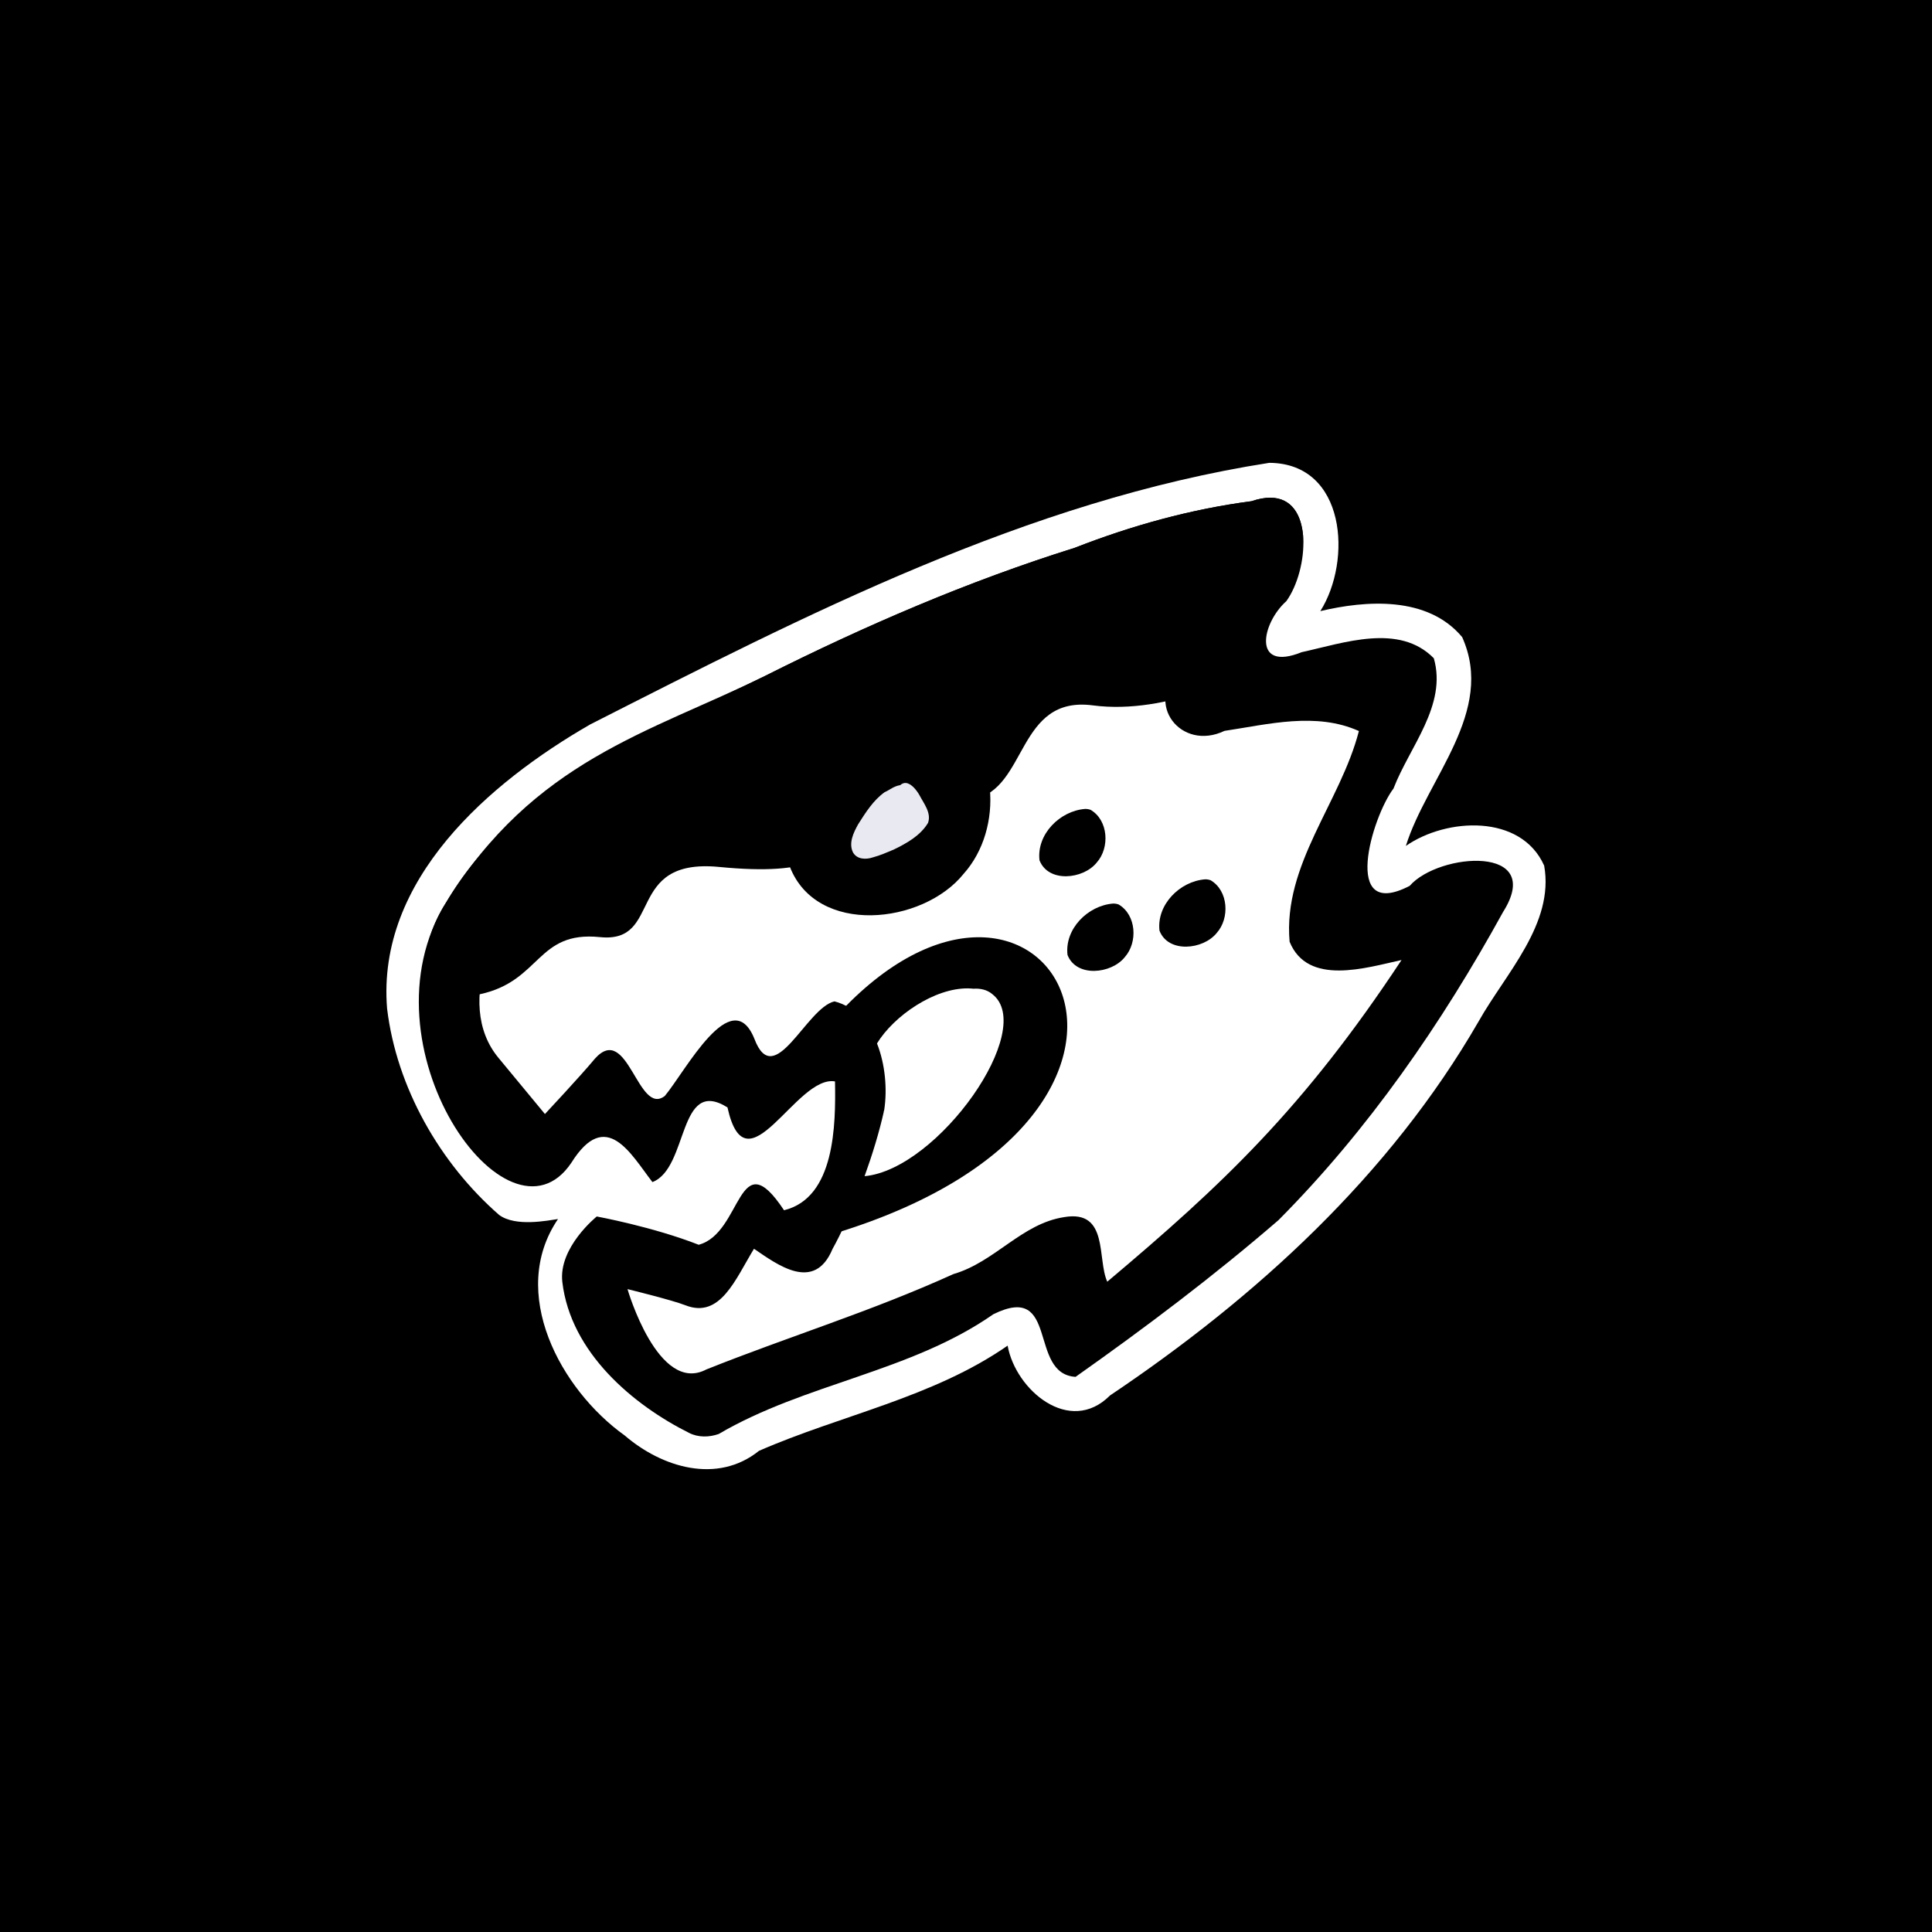
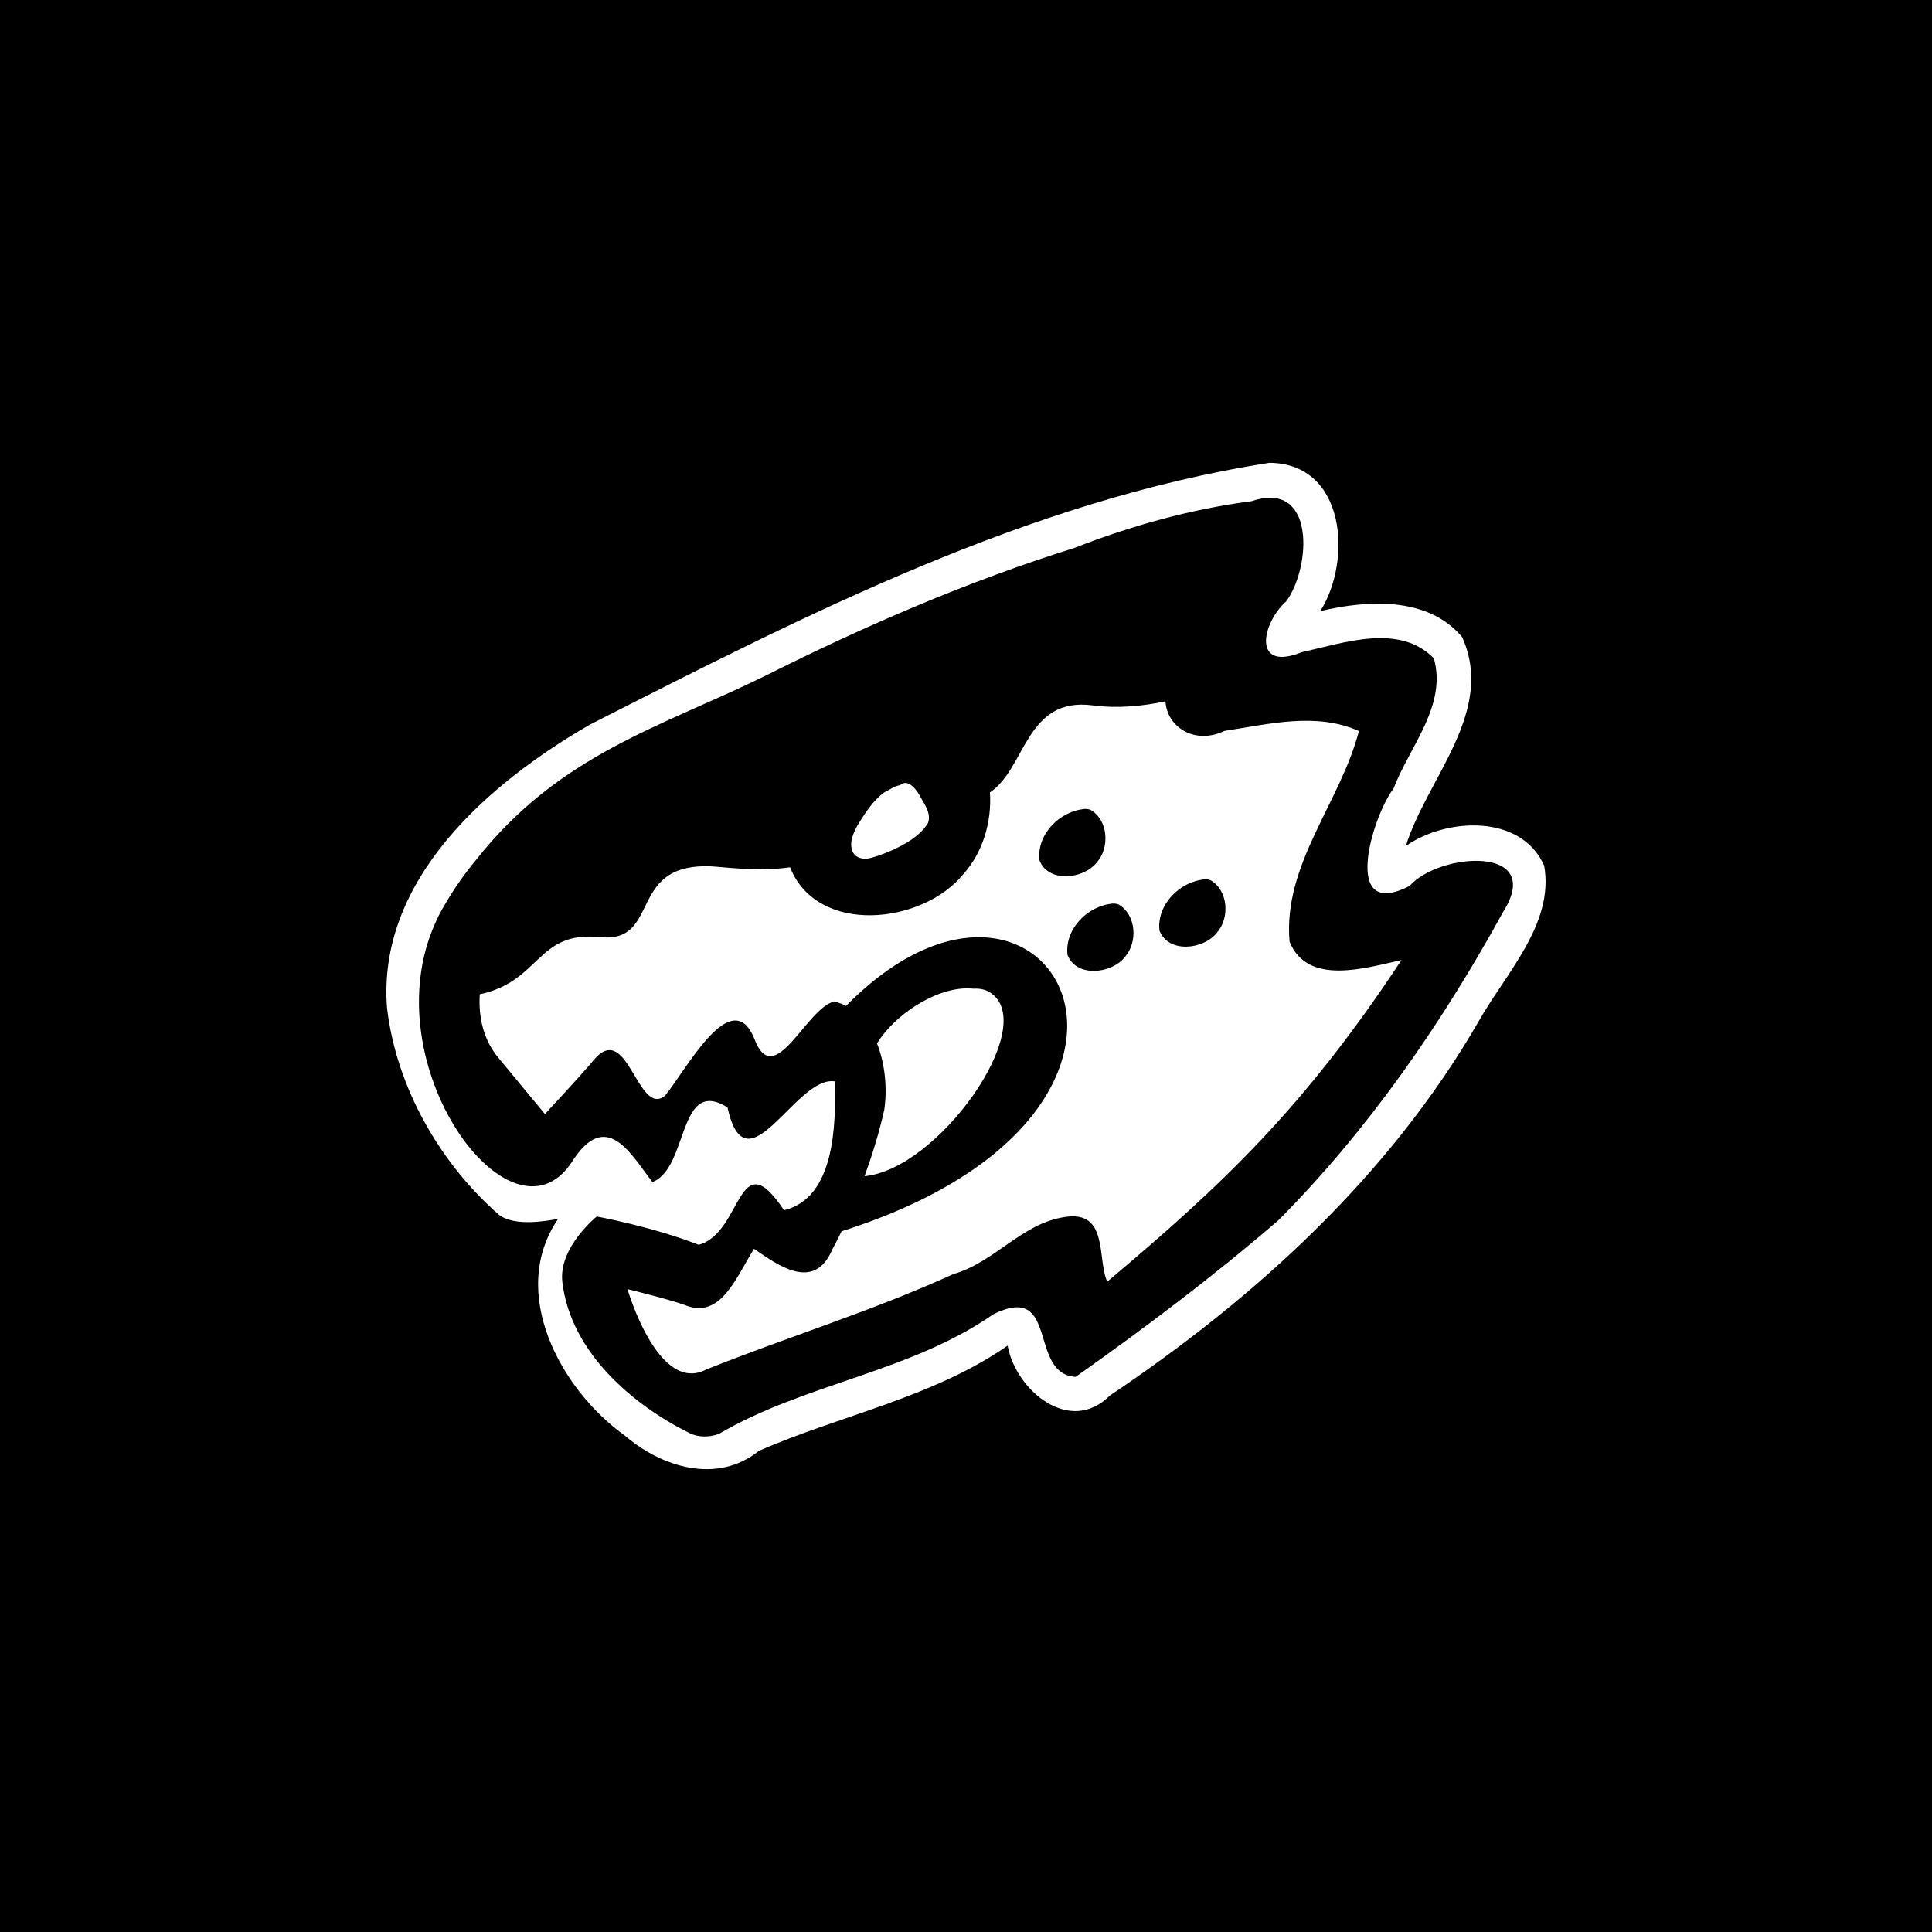
<svg xmlns="http://www.w3.org/2000/svg" width="1024" height="1024" viewBox="0 0 288.996 288.996" version="1.1" id="svg90851">
  <defs id="defs90845">
    <clipPath clipPathUnits="userSpaceOnUse" id="clipPath171994">
      <rect style="opacity:0.66;fill:#00b0ff;fill-opacity:1;stroke:none;stroke-width:5;stroke-linecap:round;stroke-linejoin:round;stroke-miterlimit:4;stroke-dasharray:none;stroke-dashoffset:0;stroke-opacity:1" id="rect171996" width="360.707" height="215.526" x="1154.711" y="2285.378" rx="2.088" ry="2.088" />
    </clipPath>
    <clipPath clipPathUnits="userSpaceOnUse" id="clipPath90806">
      <rect style="opacity:0.66;fill:#00b0ff;fill-opacity:1;stroke:none;stroke-width:5;stroke-linecap:round;stroke-linejoin:round;stroke-miterlimit:4;stroke-dasharray:none;stroke-dashoffset:0;stroke-opacity:1" id="rect90808" width="183.264" height="286.62" x="1067.237" y="2274.901" rx="2.054" ry="2.088" />
    </clipPath>
    <clipPath id="clipPath171994-75" clipPathUnits="userSpaceOnUse">
      <rect ry="2.088" rx="2.088" y="2285.378" x="1154.711" height="215.526" width="360.707" id="rect171996-3" style="opacity:0.66;fill:#00b0ff;fill-opacity:1;stroke:none;stroke-width:5;stroke-linecap:round;stroke-linejoin:round;stroke-miterlimit:4;stroke-dasharray:none;stroke-dashoffset:0;stroke-opacity:1" />
    </clipPath>
    <clipPath id="clipPath90806-5" clipPathUnits="userSpaceOnUse">
      <rect ry="2.088" rx="2.054" y="2274.901" x="1067.237" height="286.62" width="183.264" id="rect90808-6" style="opacity:0.66;fill:#00b0ff;fill-opacity:1;stroke:none;stroke-width:5;stroke-linecap:round;stroke-linejoin:round;stroke-miterlimit:4;stroke-dasharray:none;stroke-dashoffset:0;stroke-opacity:1" />
    </clipPath>
    <clipPath clipPathUnits="userSpaceOnUse" id="clipPath171994-7">
      <rect style="opacity:0.66;fill:#00b0ff;fill-opacity:1;stroke:none;stroke-width:5;stroke-linecap:round;stroke-linejoin:round;stroke-miterlimit:4;stroke-dasharray:none;stroke-dashoffset:0;stroke-opacity:1" id="rect171996-5" width="360.707" height="215.526" x="1154.711" y="2285.378" rx="2.088" ry="2.088" />
    </clipPath>
    <clipPath clipPathUnits="userSpaceOnUse" id="clipPath90806-3">
      <rect style="opacity:0.66;fill:#00b0ff;fill-opacity:1;stroke:none;stroke-width:5;stroke-linecap:round;stroke-linejoin:round;stroke-miterlimit:4;stroke-dasharray:none;stroke-dashoffset:0;stroke-opacity:1" id="rect90808-5" width="183.264" height="286.62" x="1067.237" y="2274.901" rx="2.054" ry="2.088" />
    </clipPath>
  </defs>
  <g id="layer1" transform="translate(0,-8.004455)">
-     <g id="g3359" transform="matrix(2.048,0,0,2.048,-1.7681761e-5,-311.2561)">
-       <rect y="155.889" x="-8.431187e-07" height="141.111" width="141.111" id="rect3358" style="color:#000000;clip-rule:nonzero;display:inline;overflow:visible;visibility:visible;opacity:1;isolation:auto;mix-blend-mode:normal;color-interpolation:sRGB;color-interpolation-filters:linearRGB;solid-color:#000000;solid-opacity:1;fill:#000000;fill-opacity:1;fill-rule:nonzero;stroke:none;stroke-width:5;stroke-linecap:butt;stroke-linejoin:miter;stroke-miterlimit:4;stroke-dasharray:none;stroke-dashoffset:0;stroke-opacity:1;color-rendering:auto;image-rendering:auto;shape-rendering:auto;text-rendering:auto;enable-background:accumulate" />
-       <g id="g3360">
-         <path id="path172260" d="m 92.707,189.694 c -17.665,2.756 -33.828,11.094 -49.597,19.105 -7.393,4.256 -15.604,11.345 -14.838,20.748 0.691,5.773 3.865,11.312 8.186,15.082 1.207,0.885 3.538,0.405 4.299,0.297 -3.654,5.367 0.177,12.451 4.867,15.806 2.72,2.339 6.756,3.576 9.813,1.124 5.947,-2.604 12.702,-3.887 18.159,-7.683 0.582,3.244 4.534,6.596 7.478,3.639 10.693,-7.18 20.428,-16.075 26.921,-27.317 1.961,-3.491 5.548,-7.134 4.79,-11.379 -1.692,-3.798 -7.139,-3.504 -10.102,-1.441 1.539,-4.94 6.561,-9.793 4.113,-15.251 -2.528,-3.027 -7.033,-2.688 -10.361,-1.9 2.331,-3.681 1.882,-10.795 -3.728,-10.83 z" style="opacity:1;fill:#ffffff;fill-opacity:1;stroke:none;stroke-width:11.961" />
-         <path id="path172262" d="m 92.773,192.241 c -0.397,-4e-5 -0.85,0.08 -1.362,0.255 -4.416,0.574 -8.756,1.78 -12.917,3.406 -7.801,2.445 -15.317,5.69 -22.617,9.358 -8.545,4.188 -18.254,7.943 -23.303,16.563 -3.868,6.047 0.067,12.537 4.684,17.29 1.136,2.843 4.786,1.069 6.376,-1.506 2.544,-4.051 2.451,2.598 4.021,4.62 2.656,-1.024 1.846,-7.727 5.481,-5.453 1.387,6.264 5.014,-2.391 7.854,-1.898 0.057,3.164 0.003,8.502 -3.723,9.41 -3.396,-5.121 -3.251,3.281 -7.8,3.438 -3.429,-2.037 -8.585,-2.962 -7.468,2.402 0.095,4.927 4.263,8.389 8.339,10.426 0.669,0.338 1.466,0.321 2.16,0.077 6.313,-3.707 13.988,-4.512 20.058,-8.746 4.118,-4.235 2.519,4.358 6.007,4.574 5.099,-3.599 10.091,-7.361 14.816,-11.442 6.562,-6.595 11.927,-14.365 16.405,-22.508 3.11,-4.923 -4.68,-4.356 -6.819,-1.913 -5.033,2.614 -2.752,-5.044 -1.182,-7.107 1.173,-3.058 3.928,-6.079 2.946,-9.518 -2.54,-2.577 -6.549,-1.122 -9.645,-0.445 -3.632,1.469 -2.949,-2.102 -1.125,-3.726 1.629,-2.26 2.051,-7.555 -1.185,-7.555 z" style="opacity:1;fill:#ffffff;fill-opacity:1;stroke-width:11.961" />
-         <g id="g3384" transform="matrix(1.5,0,0,1.5,-34.60418,-81.84329)" style="fill:#000000">
-           <path style="opacity:1;fill:#000000;fill-opacity:1;stroke-width:11.961" d="m 84.918,182.723 c -0.265,-3e-5 -0.567,0.053 -0.908,0.17 -2.944,0.383 -5.837,1.186 -8.612,2.271 -5.201,1.63 -10.211,3.793 -15.078,6.238 -5.697,2.792 -12.169,5.295 -15.536,11.042 -0.647,1.011 -0.966,2.041 -1.033,3.067 -0.004,0.066 -0.007,0.132 -0.01,0.198 0.009,0.494 0.268,1.708 2.683,1.194 3,-0.638 2.761,-3.102 5.861,-2.784 3.099,0.318 1.175,-3.865 5.801,-3.417 4.626,0.448 5.475,-0.509 6.768,-2.076 1.293,-1.566 3.008,-0.707 5.63,-1.223 2.622,-0.516 2.09,-5.056 5.8,-4.568 3.71,0.488 7.515,-1.637 7.515,-1.637 0,0 0.515,-0.734 0.49,-2.06 0.041,-0.142 1.275,-1.757 1.275,-1.757 0.462,-1.212 0.993,-1.209 0.957,-2.806 -0.087,-1.024 -0.558,-1.852 -1.603,-1.852 z" id="path172264" />
-           <path style="opacity:1;fill:#000000;fill-opacity:1;stroke-width:3.165" d="m 68.279,193.091 c -3.745,0.29 -7.192,3.752 -6.751,7.599 1.307,3.375 6.474,2.817 8.46,0.35 1.975,-2.202 1.732,-6.272 -0.894,-7.811 -0.259,-0.099 -0.538,-0.139 -0.815,-0.138 z" id="path172266" />
-           <path style="fill:#000000;fill-opacity:1;fill-rule:evenodd;stroke:none;stroke-width:0.837px;stroke-linecap:butt;stroke-linejoin:miter;stroke-opacity:1" d="m 64.268,207.466 c 9.875,-10.03 18.388,5.164 -0.329,11.012 l 2.187,-5.95 -2.816,-4.548 z" id="path172274" />
-           <path style="opacity:1;fill:#000000;fill-opacity:1;stroke-width:3.165" d="m 84.918,182.723 c -0.265,-4e-5 -0.567,0.053 -0.908,0.17 -2.944,0.383 -5.837,1.186 -8.612,2.271 -5.201,1.63 -10.211,3.793 -15.078,6.238 -5.697,2.792 -11.234,4.107 -15.536,11.042 -4.302,6.935 3.014,17.284 6.109,12.658 1.696,-2.701 2.899,-0.403 3.945,0.945 1.771,-0.682 1.231,-5.151 3.654,-3.636 0.925,4.176 3.342,-1.594 5.236,-1.266 0.038,2.109 0.004,5.668 -2.482,6.273 -2.264,-3.414 -2.018,1.12 -4.157,1.681 -2.219,-0.873 -4.961,-1.377 -4.961,-1.377 0,0 -1.876,1.504 -1.677,3.192 0.406,3.445 3.458,5.99 6.175,7.348 0.446,0.226 0.977,0.214 1.44,0.051 4.209,-2.471 9.325,-3.008 13.372,-5.831 3.223,-1.587 1.679,2.905 4.004,3.049 3.399,-2.4 6.727,-4.907 9.877,-7.628 4.375,-4.397 7.951,-9.577 10.937,-15.005 2.073,-3.282 -3.12,-2.904 -4.546,-1.275 -3.355,1.743 -1.835,-3.363 -0.788,-4.738 0.782,-2.038 2.619,-4.053 1.964,-6.345 -1.693,-1.718 -4.366,-0.748 -6.43,-0.297 -2.421,0.979 -1.966,-1.401 -0.75,-2.484 1.086,-1.507 1.368,-5.036 -0.79,-5.037 z m -3.303,3.836 c 2.471,0.623 -0.354,3.296 -1.08,4.501 -1.781,1.681 0.037,4.03 2.157,3.017 2.15,-0.324 4.46,-0.928 6.546,0.007 -0.899,3.486 -3.707,6.496 -3.374,10.26 0.88,2.164 3.704,1.272 5.45,0.89 -4.769,7.22 -8.699,10.926 -14.329,15.664 -0.503,-1.104 0.084,-3.52 -2.099,-3.145 -2.07,0.316 -3.374,2.187 -5.386,2.771 -4.098,1.855 -7.862,2.982 -12.034,4.645 -2.352,1.242 -3.842,-3.91 -3.842,-3.91 0,0 2.175,0.531 2.822,0.787 1.698,0.667 2.435,-1.277 3.337,-2.752 1.134,0.769 2.935,2.142 3.825,0.009 0.836,-1.509 1.955,-4.228 2.518,-6.775 0.296,-1.954 -0.361,-4.752 -2.424,-5.28 -1.378,0.315 -2.931,4.387 -3.898,1.825 -1.105,-2.743 -3.362,1.584 -4.362,2.779 -1.312,1.017 -1.802,-3.609 -3.407,-1.812 -0.693,0.836 -2.431,2.693 -2.431,2.693 L 47.336,209.991 c -2.207,-2.669 -0.089,-7.27 2.495,-9.362 9.321,-5.93 16.925,-10.335 31.784,-14.07 z" id="path172278" />
-           <path id="path172280" d="m 75.906,197.877 c -1.232,0.096 -2.366,1.234 -2.221,2.5 0.43,1.11 2.13,0.927 2.784,0.115 0.65,-0.725 0.57,-2.064 -0.294,-2.57 -0.085,-0.032 -0.177,-0.046 -0.268,-0.045 z" style="opacity:1;fill:#000000;fill-opacity:1;stroke-width:3.165" />
-           <path style="opacity:1;fill:#000000;fill-opacity:1;stroke-width:3.165" d="m 81.749,201.305 c -1.232,0.096 -2.366,1.234 -2.221,2.5 0.43,1.11 2.13,0.927 2.784,0.115 0.65,-0.725 0.57,-2.064 -0.294,-2.57 -0.085,-0.032 -0.177,-0.046 -0.268,-0.045 z" id="path172282" />
-           <path id="path172284" d="m 77.27,202.485 c -1.232,0.096 -2.366,1.234 -2.221,2.5 0.43,1.11 2.13,0.927 2.784,0.115 0.65,-0.725 0.57,-2.064 -0.294,-2.57 -0.085,-0.032 -0.177,-0.046 -0.268,-0.045 z" style="opacity:1;fill:#000000;fill-opacity:1;stroke-width:3.165" />
-         </g>
-         <path id="path172270" d="m 66.168,213.078 c 0.413,0.035 0.803,0.561 0.992,0.895 0.319,0.613 0.877,1.284 0.624,2.017 -0.563,0.939 -1.568,1.496 -2.526,1.96 -0.492,0.204 -0.98,0.422 -1.497,0.558 -0.503,0.173 -1.163,0.162 -1.458,-0.358 -0.337,-0.678 0.036,-1.446 0.373,-2.053 0.544,-0.854 1.102,-1.753 1.939,-2.349 0.388,-0.17 0.645,-0.431 1.14,-0.516 0.136,-0.123 0.277,-0.165 0.414,-0.154 z" style="opacity:1;fill:#e9e9f1;fill-opacity:1;stroke-width:3.165" />
-         <path style="fill:#ffffff;fill-opacity:1;fill-rule:evenodd;stroke:none;stroke-width:0.837px;stroke-linecap:butt;stroke-linejoin:miter;stroke-opacity:1" d="m 70.732,228.079 c -2.469,-0.045 -5.438,1.995 -6.677,4.021 0.607,1.534 0.755,3.355 0.529,4.85 -0.359,1.624 -0.873,3.287 -1.436,4.846 5.365,-0.491 12.634,-10.773 9.316,-13.307 -0.374,-0.316 -0.882,-0.419 -1.36,-0.385 -0.122,-0.013 -0.246,-0.021 -0.372,-0.023 z" id="path172276" />
-       </g>
+     <rect style="color:#000000;clip-rule:nonzero;display:inline;overflow:visible;visibility:visible;opacity:1;isolation:auto;mix-blend-mode:normal;color-interpolation:sRGB;color-interpolation-filters:linearRGB;solid-color:#000000;solid-opacity:1;fill:#000000;fill-opacity:1;fill-rule:nonzero;stroke:none;stroke-width:5;stroke-linecap:butt;stroke-linejoin:miter;stroke-miterlimit:4;stroke-dasharray:none;stroke-dashoffset:0;stroke-opacity:1;color-rendering:auto;image-rendering:auto;shape-rendering:auto;text-rendering:auto;enable-background:accumulate" id="rect3358" width="288.996" height="288.996" x="-1.9408468e-05" y="8.004" />
+     <g transform="matrix(1.733973,0,0,1.733973,-747.2814,-715.9996)" id="g5213">
+       <path style="opacity:1;fill:#ffffff;fill-opacity:1;stroke:none;stroke-width:11.961" d="m 540.462,457.468 c -20.865,3.255 -39.955,13.103 -58.58,22.565 -8.732,5.027 -18.43,13.399 -17.525,24.505 0.816,6.818 4.565,13.361 9.668,17.813 1.426,1.046 4.179,0.478 5.078,0.351 -4.316,6.339 0.209,14.706 5.748,18.669 3.212,2.763 7.98,4.223 11.59,1.327 7.024,-3.076 15.002,-4.591 21.448,-9.074 0.687,3.831 5.355,7.791 8.832,4.298 12.629,-8.48 24.127,-18.986 31.797,-32.264 2.316,-4.123 6.553,-8.426 5.657,-13.44 -1.999,-4.485 -8.432,-4.139 -11.931,-1.702 1.818,-5.835 7.75,-11.566 4.857,-18.013 -2.986,-3.576 -8.307,-3.175 -12.237,-2.245 2.754,-4.348 2.223,-12.75 -4.403,-12.791 z" id="path172260-3" />
+       <path style="opacity:1;fill:#ffffff;fill-opacity:1;stroke-width:11.961" d="m 540.539,460.476 c -0.469,-5e-5 -1.004,0.094 -1.609,0.301 -5.216,0.679 -10.342,2.102 -15.257,4.023 -9.214,2.887 -18.091,6.72 -26.713,11.052 -10.092,4.946 -21.56,9.381 -27.524,19.563 -4.568,7.142 0.079,14.808 5.532,20.421 1.342,3.358 5.653,1.263 7.531,-1.779 3.005,-4.785 2.895,3.069 4.749,5.457 3.137,-1.209 2.181,-9.126 6.473,-6.441 1.638,7.398 5.922,-2.824 9.276,-2.242 0.067,3.737 0.004,10.041 -4.397,11.114 -4.011,-6.048 -3.84,3.875 -9.213,4.06 -4.05,-2.406 -10.14,-3.498 -8.82,2.837 0.112,5.819 5.035,9.909 9.849,12.314 0.79,0.4 1.731,0.379 2.551,0.091 7.457,-4.378 16.522,-5.329 23.691,-10.33 4.864,-5.002 2.975,5.147 7.095,5.402 6.022,-4.251 11.918,-8.694 17.499,-13.514 7.751,-7.79 14.087,-16.966 19.377,-26.584 3.673,-5.815 -5.528,-5.145 -8.054,-2.259 -5.945,3.087 -3.251,-5.958 -1.396,-8.394 1.385,-3.612 4.639,-7.18 3.48,-11.242 -3,-3.044 -7.735,-1.325 -11.392,-0.526 -4.29,1.735 -3.483,-2.482 -1.329,-4.401 1.924,-2.67 2.423,-8.923 -1.399,-8.923 z" id="path172262-6" />
+       <path transform="translate(0,252.3623)" id="path172264-7" d="m 540.539,208.113 c -0.469,-7e-5 -1.004,0.094 -1.609,0.301 -5.216,0.679 -10.341,2.102 -15.256,4.023 -9.214,2.887 -18.092,6.721 -26.715,11.053 -8.98,4.401 -17.732,6.749 -24.922,15.865 -0.949,1.146 -1.824,2.37 -2.602,3.697 -0.243,0.391 -0.462,0.791 -0.664,1.193 -0.083,0.167 -0.155,0.334 -0.229,0.502 -5.565,12.191 6.479,28.557 11.717,20.73 3.005,-4.785 5.134,-0.714 6.988,1.674 3.137,-1.209 2.182,-9.127 6.475,-6.441 1.638,7.398 5.921,-2.824 9.275,-2.242 0.067,3.737 0.007,10.042 -4.398,11.115 -4.011,-6.048 -3.574,1.984 -7.363,2.979 -3.931,-1.547 -8.789,-2.441 -8.789,-2.441 0,0 -3.323,2.665 -2.971,5.656 0.719,6.103 6.125,10.612 10.939,13.018 0.79,0.4 1.732,0.378 2.553,0.09 7.457,-4.378 16.52,-5.329 23.689,-10.33 5.71,-2.812 2.976,5.148 7.096,5.402 6.022,-4.251 11.917,-8.694 17.498,-13.514 7.751,-7.79 14.088,-16.966 19.377,-26.584 3.673,-5.815 -5.529,-5.145 -8.055,-2.26 -5.945,3.087 -3.249,-5.957 -1.395,-8.393 1.385,-3.612 4.638,-7.181 3.479,-11.242 -3,-3.044 -7.734,-1.326 -11.391,-0.527 -4.29,1.735 -3.485,-2.482 -1.33,-4.4 0.988,-1.371 1.595,-3.683 1.439,-5.611 -2.2e-4,-0.012 2.6e-4,-0.019 0,-0.031 -0.005,-0.055 -0.016,-0.106 -0.021,-0.16 -0.017,-0.153 -0.035,-0.304 -0.062,-0.451 -0.014,-0.074 -0.032,-0.144 -0.049,-0.217 -0.032,-0.14 -0.064,-0.279 -0.105,-0.41 -0.022,-0.07 -0.051,-0.134 -0.076,-0.201 -0.046,-0.122 -0.09,-0.244 -0.146,-0.357 -0.039,-0.078 -0.087,-0.147 -0.131,-0.221 -0.057,-0.095 -0.11,-0.193 -0.176,-0.279 -0.05,-0.066 -0.111,-0.119 -0.166,-0.18 -0.071,-0.077 -0.137,-0.159 -0.217,-0.227 -0.078,-0.066 -0.169,-0.116 -0.256,-0.172 -0.071,-0.046 -0.136,-0.099 -0.213,-0.137 -0.145,-0.072 -0.305,-0.126 -0.473,-0.17 -0.028,-0.007 -0.051,-0.021 -0.08,-0.027 -0.001,-2.7e-4 -0.003,2.6e-4 -0.004,0 -0.205,-0.046 -0.424,-0.072 -0.662,-0.072 z m -9.031,17.566 c 0.095,2.136 2.455,3.809 5.088,2.551 3.808,-0.575 7.901,-1.645 11.596,0.012 -1.594,6.176 -6.568,11.508 -5.979,18.178 1.558,3.833 6.562,2.254 9.656,1.576 -8.449,12.791 -15.412,19.355 -25.387,27.75 -0.891,-1.957 0.149,-6.235 -3.719,-5.57 -3.667,0.56 -5.976,3.876 -9.541,4.91 -7.261,3.286 -13.929,5.282 -21.32,8.229 -4.168,2.2 -6.807,-6.928 -6.807,-6.928 0,0 3.854,0.94 5,1.395 3.009,1.181 4.313,-2.262 5.912,-4.875 2.009,1.363 5.2,3.794 6.777,0.016 0.248,-0.447 0.512,-0.972 0.781,-1.527 32.894,-10.407 17.849,-37.179 0.389,-19.445 l -0.014,0.008 c -0.309,-0.162 -0.634,-0.302 -0.99,-0.393 -2.441,0.559 -5.193,7.772 -6.906,3.232 -1.958,-4.859 -5.957,2.807 -7.729,4.924 -2.324,1.801 -3.192,-6.395 -6.035,-3.211 -1.228,1.481 -4.307,4.771 -4.307,4.771 l -4.018,-4.857 c -1.28,-1.548 -1.727,-3.466 -1.604,-5.473 5.302,-1.135 4.885,-5.492 10.371,-4.93 5.491,0.563 2.082,-6.849 10.277,-6.055 2.666,0.258 4.614,0.249 6.121,0.029 2.349,5.921 11.456,4.928 14.965,0.57 1.677,-1.87 2.442,-4.501 2.281,-7.033 3.117,-2.079 3.06,-8.268 8.871,-7.504 2.153,0.283 4.321,0.066 6.268,-0.35 z m -22.391,7.045 c 0.488,0.042 0.948,0.662 1.172,1.057 0.376,0.724 1.036,1.518 0.736,2.383 -0.665,1.11 -1.852,1.766 -2.984,2.314 -0.581,0.241 -1.158,0.498 -1.768,0.658 -0.594,0.205 -1.373,0.191 -1.723,-0.422 -0.398,-0.801 0.042,-1.709 0.439,-2.426 0.642,-1.009 1.302,-2.071 2.291,-2.775 0.458,-0.201 0.761,-0.508 1.346,-0.607 0.161,-0.145 0.328,-0.195 0.49,-0.182 z m 15.455,2.238 c -2.183,0.169 -4.193,2.187 -3.936,4.43 0.762,1.967 3.774,1.641 4.932,0.203 1.151,-1.284 1.01,-3.655 -0.521,-4.553 -0.151,-0.057 -0.313,-0.081 -0.475,-0.08 z m 10.354,6.072 c -2.183,0.169 -4.193,2.187 -3.936,4.43 0.762,1.967 3.774,1.641 4.932,0.203 1.151,-1.284 1.01,-3.655 -0.521,-4.553 -0.151,-0.057 -0.313,-0.081 -0.475,-0.08 z m -7.936,2.09 c -2.183,0.169 -4.193,2.187 -3.936,4.43 0.762,1.967 3.774,1.643 4.932,0.205 1.151,-1.284 1.009,-3.655 -0.521,-4.553 -0.151,-0.057 -0.313,-0.083 -0.475,-0.082 z m -12.482,7.318 c 0.148,0.003 0.293,0.011 0.438,0.027 0.565,-0.04 1.165,0.082 1.607,0.455 3.918,2.993 -4.667,15.137 -11.004,15.717 0.666,-1.841 1.273,-3.804 1.697,-5.723 0.267,-1.765 0.092,-3.917 -0.625,-5.729 1.463,-2.392 4.97,-4.802 7.887,-4.748 z" style="opacity:1;fill:#000000;fill-opacity:1;stroke-width:11.961" />
    </g>
  </g>
</svg>
